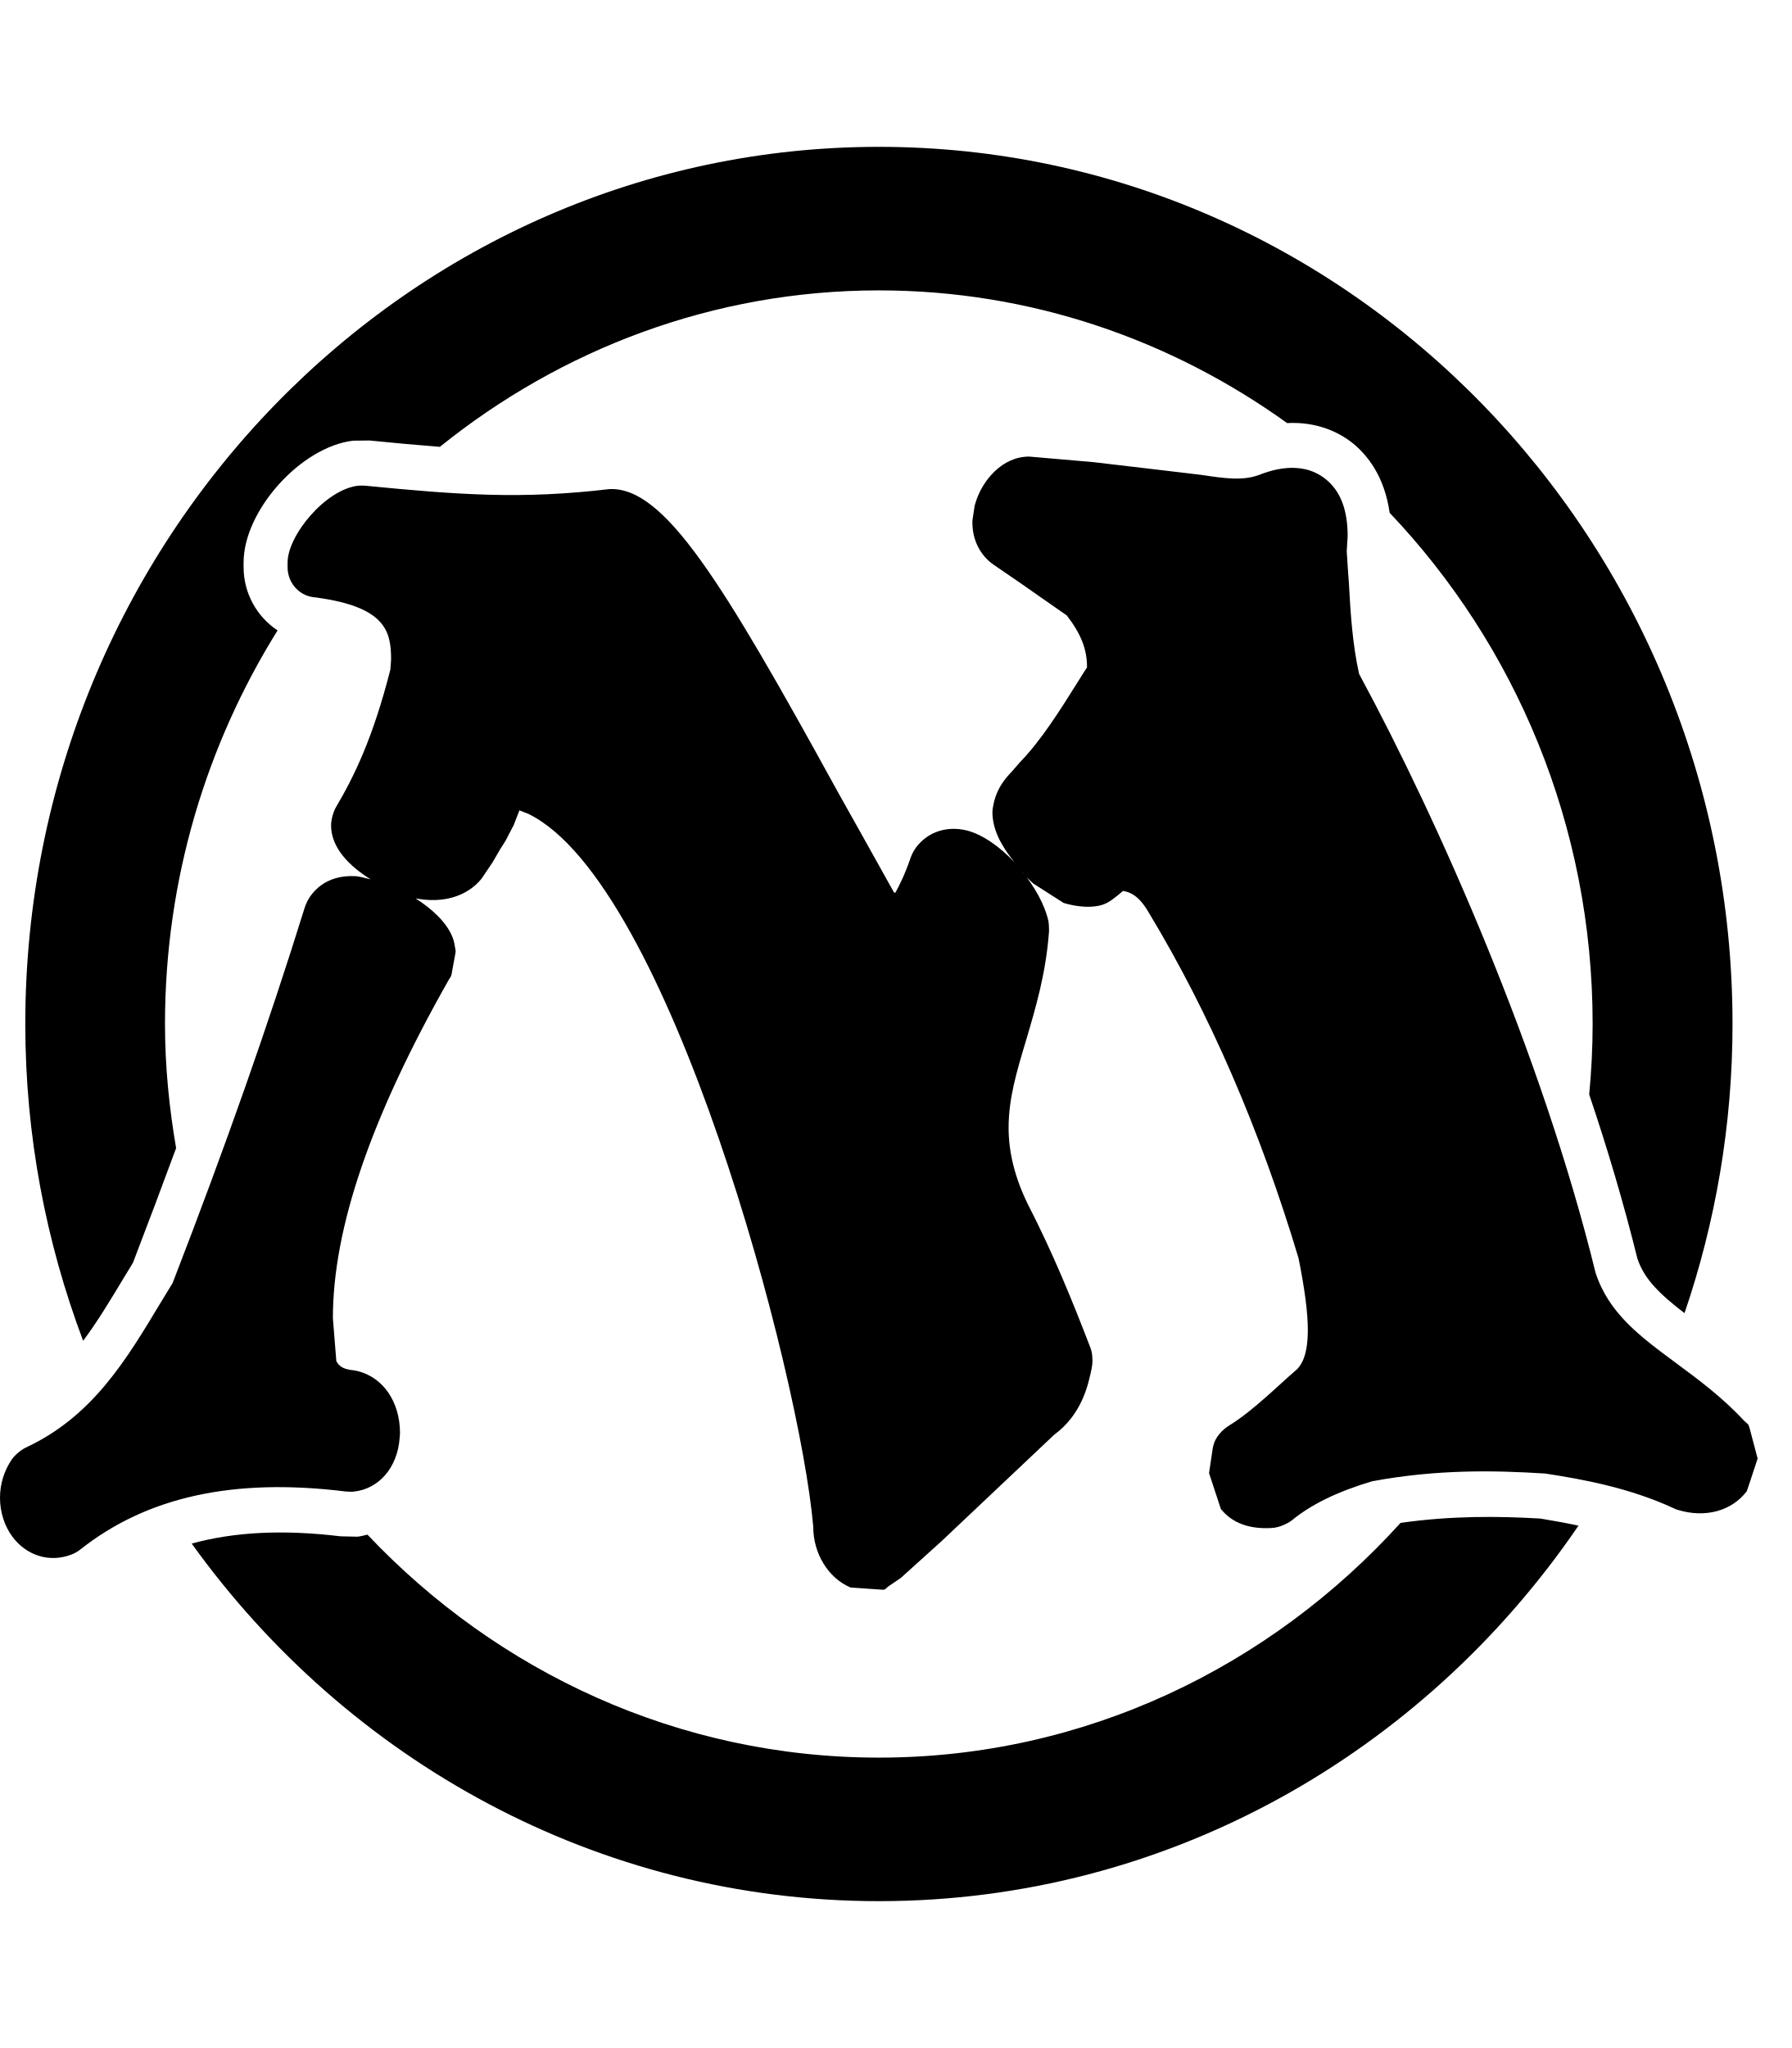
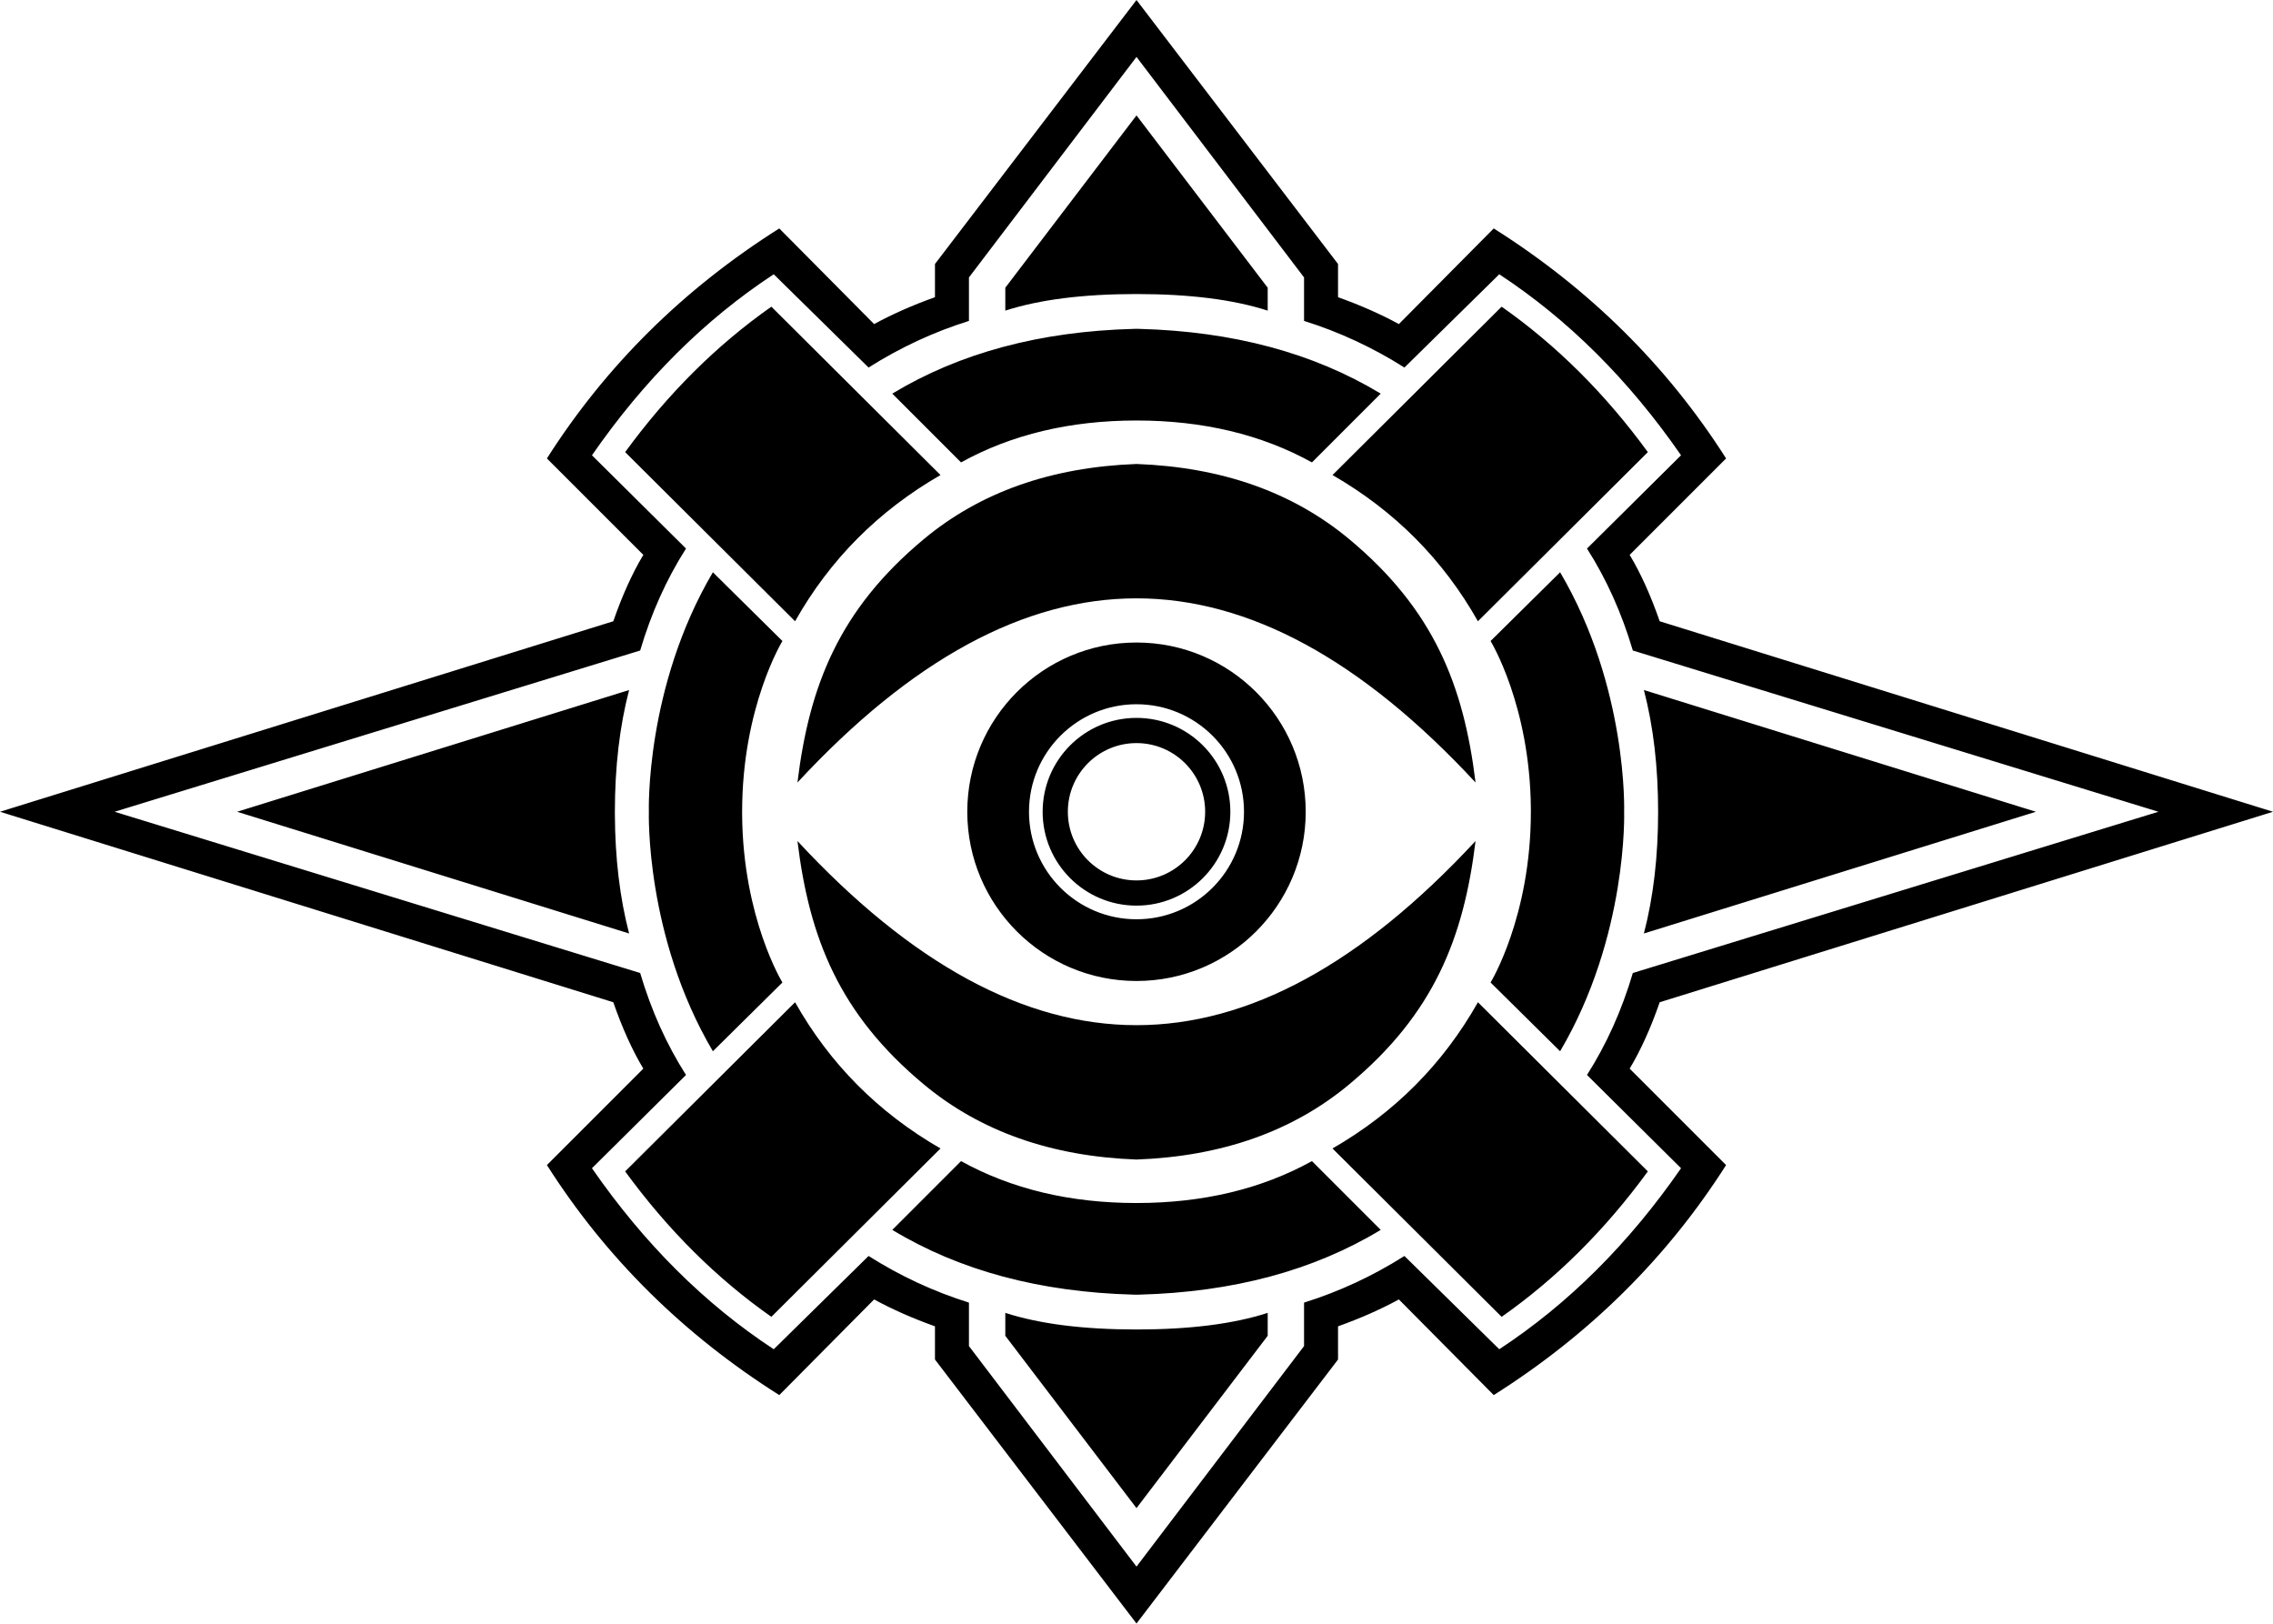
- <svg xmlns="http://www.w3.org/2000/svg" viewBox="0 0 896 1024">
-   <path d="M872.371 710.502c-11.085-11.962-22.915-20.646-34.278-29.068-18.026-13.35-33.488-24.76-40.125-45.049-26.827-109.237-78.594-226.06-118.253-299.411-3.284-14.594-4.284-30.097-5.1-45.145-.092-.382-1.002-14.761-1.096-16.268.094-1.388.466-7.369.466-7.465 0-13.565-3.82-22.895-11.201-28.686-12.459-9.832-28.201-3.852-33.278-1.888-8.103 2.99-17.394 1.603-28.201 0 .442 0-54.306-6.436-54.306-6.436.075 0-32.299-2.799-32.299-2.799-13.554 0-23.473 11.962-26.851 23.158a11.486 11.486 0 0 0-.536 2.249l-.814 5.335c-.186.836-.186 1.674-.186 2.512.092 8.612 3.912 16.172 10.641 20.837l13.367 9.163c-.092-.096 18.026 12.633 23.195 16.174 6.915 8.97 10.107 16.722 10.107 25.598v.382c-1.63 2.441-4.192 6.627-4.192 6.627-9.641 15.336-18.63 29.739-29.459 40.934-.466.575-3.913 4.497-3.913 4.497-3.004 3.183-8.009 8.494-9.477 17.944a10.983 10.983 0 0 0-.258 2.321c0 8.803 4.448 17.01 11.085 25.144-7.451-7.847-16.09-14.02-24.102-15.981-9.827-2.321-19.19.742-25.011 8.325-1 1.314-2.19 3.446-2.724 4.953-3.098 8.972-5.823 14.379-7.825 17.942l-.652-.191c-5.985-10.837-28.365-50.743-28.365-50.743-58.032-105.602-86.419-151.871-113.806-150.938-44.129 5.239-75.59 2.895-122.257-1.674a21.58 21.58 0 0 0-3.541 0c-16.37 1.865-35.302 24.856-35.302 38.422v2.319c0 7.489 5.356 13.925 12.645 14.954l2.282.287c34.022 4.76 36.84 16.819 36.84 30.838 0 0-.186 3.183-.372 5.144-8.825 34.666-18.28 53.639-27.199 68.782-1.374 2.345-2.446 6.34-2.446 9.068 0 11.387 9.361 20.55 19.818 27.01-2.632-.573-5.449-1.505-7.825-1.604-15.276-.741-21.726 8.518-23.823 12.442-.464.836-1.094 2.512-1.374 3.348-18.28 58.783-39.286 118.521-66.043 187.662-1.094 1.865-5.543 9.068-5.543 9.068-17.838 29.713-34.558 57.656-67.859 73.184-2.376 1.126-5.379 3.637-6.917 5.791C2.096 735.263.001 741.89.001 748.9c0 7.107 2.19 14.02 6.195 19.451 7.101 9.521 18.652 13.087 29.387 8.972 1.444-.48 3.354-1.58 4.541-2.536 33.37-26.436 76.78-35.958 132.716-29.044 1.096.096 2.818.172 3.82.096 12.737-1.222 22.1-11.962 23.194-26.747.094-.172.186-2.608.186-2.608 0-15.432-8.359-27.657-20.818-30.839-.746-.191-1.469-.382-2.284-.478-5.728-.551-7.357-2.225-8.733-4.569-.278-3.183-1.722-21.485-1.722-21.485 0-45.049 19.002-100.577 58.126-169.527.906-1.411.906-1.029 1.256-2.632l1.934-10.551c.075-.573.075-.838.075-1.029 0-.287-.075-.287-.258-1.413l-.37-2.152c-.188-1.101-.538-2.321-1.004-3.35-2.91-7.296-10.083-13.923-18.372-19.258 13.645 2.608 25.661-.935 32.927-9.81l5.543-8.23 3.912-6.723 2.562-4.019 3.54-6.818c.374-.48.722-1.413.908-1.963 0 0 2.376-6.171 2.538-6.46 2.282.935 4.471 1.772 4.471 1.772C334.855 441.449 399.99 686.289 406.72 763.3v.191c0 13.087 7.383 25.503 18.654 30.264l14.904 1.029c3.096.287 1.932-.172 4.564-1.961l5.635-3.828 20.284-18.302 56.402-53.279c13.926-10.192 17.092-25.049 18.746-32.992.258-1.126.444-2.799.444-4.306 0-1.483-.186-2.992-.348-4.019l-.186-.551c-.094-.741-.374-1.222-.56-1.867-8.639-22.441-18.374-46.628-31.275-71.677-6.381-13.087-9.571-25.694-9.571-38.135 0-14.57 4.006-27.943 8.663-43.447 4.89-16.555 9.989-33.565 11.551-54.666v-1.125c0-1.318-.094-2.895-.28-4.019-1.91-8.518-7.009-17.393-13.46-25.24 1.352 1.41 1.91 2.895 3.54 4.21.186.191 2.282 2.152 2.282 2.152.186.097 15.184 9.714 15.184 9.714 2.282.742 11.457 3.277 19.188 1.029l.094-.096s0 .096-.094.096c1.91-.573 3.564-1.509 5.193-2.703 1.816-1.316 3.633-2.823 5.356-4.306 3.471.551 7.919 2.249 12.832 10.742 30.483 50.456 55.68 108.592 74.962 172.901 3.098 15.502 4.634 27.01 4.634 35.886 0 12.225-2.91 16.913-5.169 19.425l-5.1 4.499c-10.107 9.235-20.47 18.685-29.203 23.924-3.376 2.057-6.823 5.885-7.731 9.808l-.28 1.125c0-.193-1.91 12.798-1.91 12.798l5.915 17.944c5.729 7.105 14.554 10.286 26.105 9.426 2.912-.263 7.103-1.963 9.455-3.828 9.827-8.038 22.938-14.379 40.218-19.523 32.555-5.98 60.849-5.431 86.419-3.828 18.816 2.895 42.103 7.083 64.483 17.466.56.287 1.188.573 1.91.739 13.647 4.116 26.851.575 34.396-9.33.092 0 5.448-16.364 5.448-16.364l-4.074-15.408c-.746-2.439-.84-1.603-2.562-3.372zM62.136 638.536s3.004-4.857 4.378-7.202a4705.767 4705.767 0 0 0 21.564-57.274c-3.47-20.192-5.565-40.839-5.565-62.06 0-72.419 20.844-139.909 56.31-196.801-10.271-6.746-17-18.517-17-31.602v-2.321c0-25.982 28.643-57.849 54.748-60.935 0 0 8.105-.096 8.197-.096a1622.75 1622.75 0 0 0 35.21 3.181c60.571-48.782 136.721-78.232 219.578-78.232 75.87 0 146.198 24.666 204.136 66.342 14.834-.742 25.569 4.401 32.556 9.834 7.475 5.98 16.114 16.626 18.746 35.048C757.753 322.473 796.503 412.571 796.503 512c0 11.866-.626 23.637-1.722 35.241 9.197 27.177 17.372 54.857 24.102 82.036 3.47 10.382 11.201 17.775 23.567 27.296 15.462-45.312 24.009-93.926 24.009-144.573 0-241.85-191.563-438.577-426.904-438.577C204.235 73.423 12.649 270.15 12.649 512c0 55.887 10.387 109.165 28.925 158.403 7.195-9.619 13.645-20.361 20.562-31.867zm708.262 120.745c6.101 1.029 12.553 2.152 19.026 3.54-77.244 113.377-205.232 187.757-349.868 187.757-140.819 0-265.895-70.456-343.675-178.785 21.308-5.885 45.851-7.081 74.426-3.637-.186 0 8.453.193 8.453.193 1.724-.193 3.376-.645 5.007-1.029 64.947 68.687 155.559 111.488 255.788 111.488 102.977 0 195.683-45.409 260.888-117.373 25.755-3.637 48.857-3.374 69.955-2.154z" />
+ <svg xmlns="http://www.w3.org/2000/svg" viewBox="0 0 1438 1027">
+   <path fill="#000" fill-rule="nonzero" d="m719 0 127.5 167v21c14 5 26.833 10.667 38.5 17l60-60.5c60.667 38.333 109.667 86.833 147 145.5l-61 61c7 11.667 13.333 25.667 19 42l388 120.5-.039.012L1050 634c-5.667 16.333-12 30.333-19 42l61 61c-37.333 58.667-86.333 107.167-147 145.5L885 822c-11.667 6.333-24.5 12-38.5 17v21L719 1027 591.5 860v-21c-14-5-26.833-10.667-38.5-17l-60 60.5c-60.667-38.333-109.667-86.833-147-145.5l61-61c-7-11.667-13.333-25.667-19-42L0 513.5 388 393c5.667-16.333 12-30.333 19-42l-61-61c37.333-58.667 86.333-107.167 147-145.5l60 60.5c11.667-6.333 24.5-12 38.5-17v-21L719 0Zm0 36.001-.01.013L613 175.5V203c-22.333 7-43.5 16.833-63.5 29.5l-.054-.053L489.5 173.5c-43.667 28.667-82 66.833-115 114.5l.054.053L434 347c-12.333 19.333-22 40.833-29 64.5l-332.5 102 6.617 2.03L405 615.5c7 23.667 16.667 45.167 29 64.5l-59.446 58.947-.054.053c33 47.667 71.333 85.833 115 114.5l59.946-58.947.054-.053c20 12.667 41.167 22.5 63.5 29.5v27.5l105.99 139.486.01.013.01-.013L825 851.5V824c22.333-7 43.5-16.833 63.5-29.5l.054.053L948.5 853.5c43.667-28.667 82-66.833 115-114.5l-.054-.053L1004 680c12.333-19.333 22-40.833 29-64.5l332.5-102-332.5-102c-7-23.667-16.667-45.167-29-64.5l59.446-58.947.054-.053c-33-47.667-71.333-85.833-115-114.5l-59.946 58.947-.054.053c-20-12.667-41.167-22.5-63.5-29.5v-27.5L719.01 36.014 719 36ZM802 830.5V845l-83 108.999L636 845v-14.5c21.667 7 49.333 10.5 83 10.5s61.333-3.5 83-10.5ZM503 634c22 39 52.667 69.833 92 92.5L488 833c-34.667-24.333-65.5-55-92.5-92L503 634Zm432 0 107.5 107c-27 37-57.833 67.667-92.5 92L843 726.5c39.333-22.667 70-53.5 92-92.5ZM830 734.5l43.5 43.5c-42.57 25.74-93.47 39.392-152.703 40.956L719 819l-1.797-.044C657.97 817.392 607.07 803.74 564.5 778l43.5-43.5c32 17.667 69 26.5 111 26.5s79-8.833 111-26.5ZM933.5 532c-7.5 61.5-26.5 109.5-80 154-35.667 29.667-80.5 45.5-134.5 47.5v-85c71 0 142.5-38.833 214.5-116.5Zm-429 0c72 77.667 143.5 116.5 214.5 116.5v85c-54-2-98.833-17.833-134.5-47.5-53.5-44.5-72.5-92.5-80-154ZM451 362l43.784 43.287.106.104.07.07.036.035C495 405.5 469.5 447 469.5 513.5l.008 1.987c.5 65.339 25.492 106.013 25.488 106.017l-.036.035-.07.07-.106.104L451 665c-43-73-40.5-151.5-40.5-151.5S408 435 451 362Zm536 0c43 73 40.5 151.5 40.5 151.5.002.065 2.482 78.53-40.5 151.5l-43.784-43.287-.106-.104-.07-.07-.036-.035C943 621.5 968.5 580 968.5 513.5v-.001l-.008-1.986c-.5-65.339-25.492-106.013-25.488-106.017l.036-.035.07-.07.106-.104L987 362Zm-268 44.445c59.125 0 107.055 47.93 107.055 107.055 0 59.125-47.93 107.055-107.055 107.055-59.125 0-107.055-47.93-107.055-107.055 0-59.125 47.93-107.055 107.055-107.055ZM398 436.5c-6 23-9 48.667-9 77l.003 1.543c.107 27.723 3.106 52.875 8.997 75.457l-248-77 248-77Zm642 0 248 77-248 77c6-23 9-48.667 9-77s-3-54-9-77Zm-321 8.99c-37.561 0-68.01 30.449-68.01 68.01 0 37.561 30.449 68.01 68.01 68.01 37.561 0 68.01-30.449 68.01-68.01 0-37.561-30.449-68.01-68.01-68.01Zm0 8.632c32.793 0 59.378 26.585 59.378 59.378S751.793 572.878 719 572.878s-59.378-26.585-59.378-59.378 26.585-59.378 59.378-59.378Zm0 15.943c-23.988 0-43.435 19.447-43.435 43.435 0 23.988 19.447 43.435 43.435 43.435 23.988 0 43.435-19.447 43.435-43.435 0-23.988-19.447-43.435-43.435-43.435Zm0-176.565c54 2 98.833 17.833 134.5 47.5 53.5 44.5 72.5 92.5 80 154-72-77.667-143.5-116.5-214.5-116.5v-85Zm0 0v85c-71 0-142.5 38.833-214.5 116.5 7.5-61.5 26.5-109.5 80-154 35.667-29.667 80.5-45.5 134.5-47.5ZM950 194c34.667 24.333 65.5 55 92.5 92L935 393c-22-39-52.667-69.833-92-92.5L950 194Zm-462 0 107 106.5c-39.333 22.667-70 53.5-92 92.5L395.5 286c27-37 57.833-67.667 92.5-92Zm231 14 1.797.044C780.03 209.608 830.93 223.26 873.5 249L830 292.5c-32-17.667-69-26.5-111-26.5s-79 8.833-111 26.5L564.5 249c42.57-25.74 93.47-39.392 152.703-40.956L719 208Zm0-134.999L802 182v14.5c-21.667-7-49.333-10.5-83-10.5s-61.333 3.5-83 10.5V182l82.999-108.999H719Z" />
</svg>
